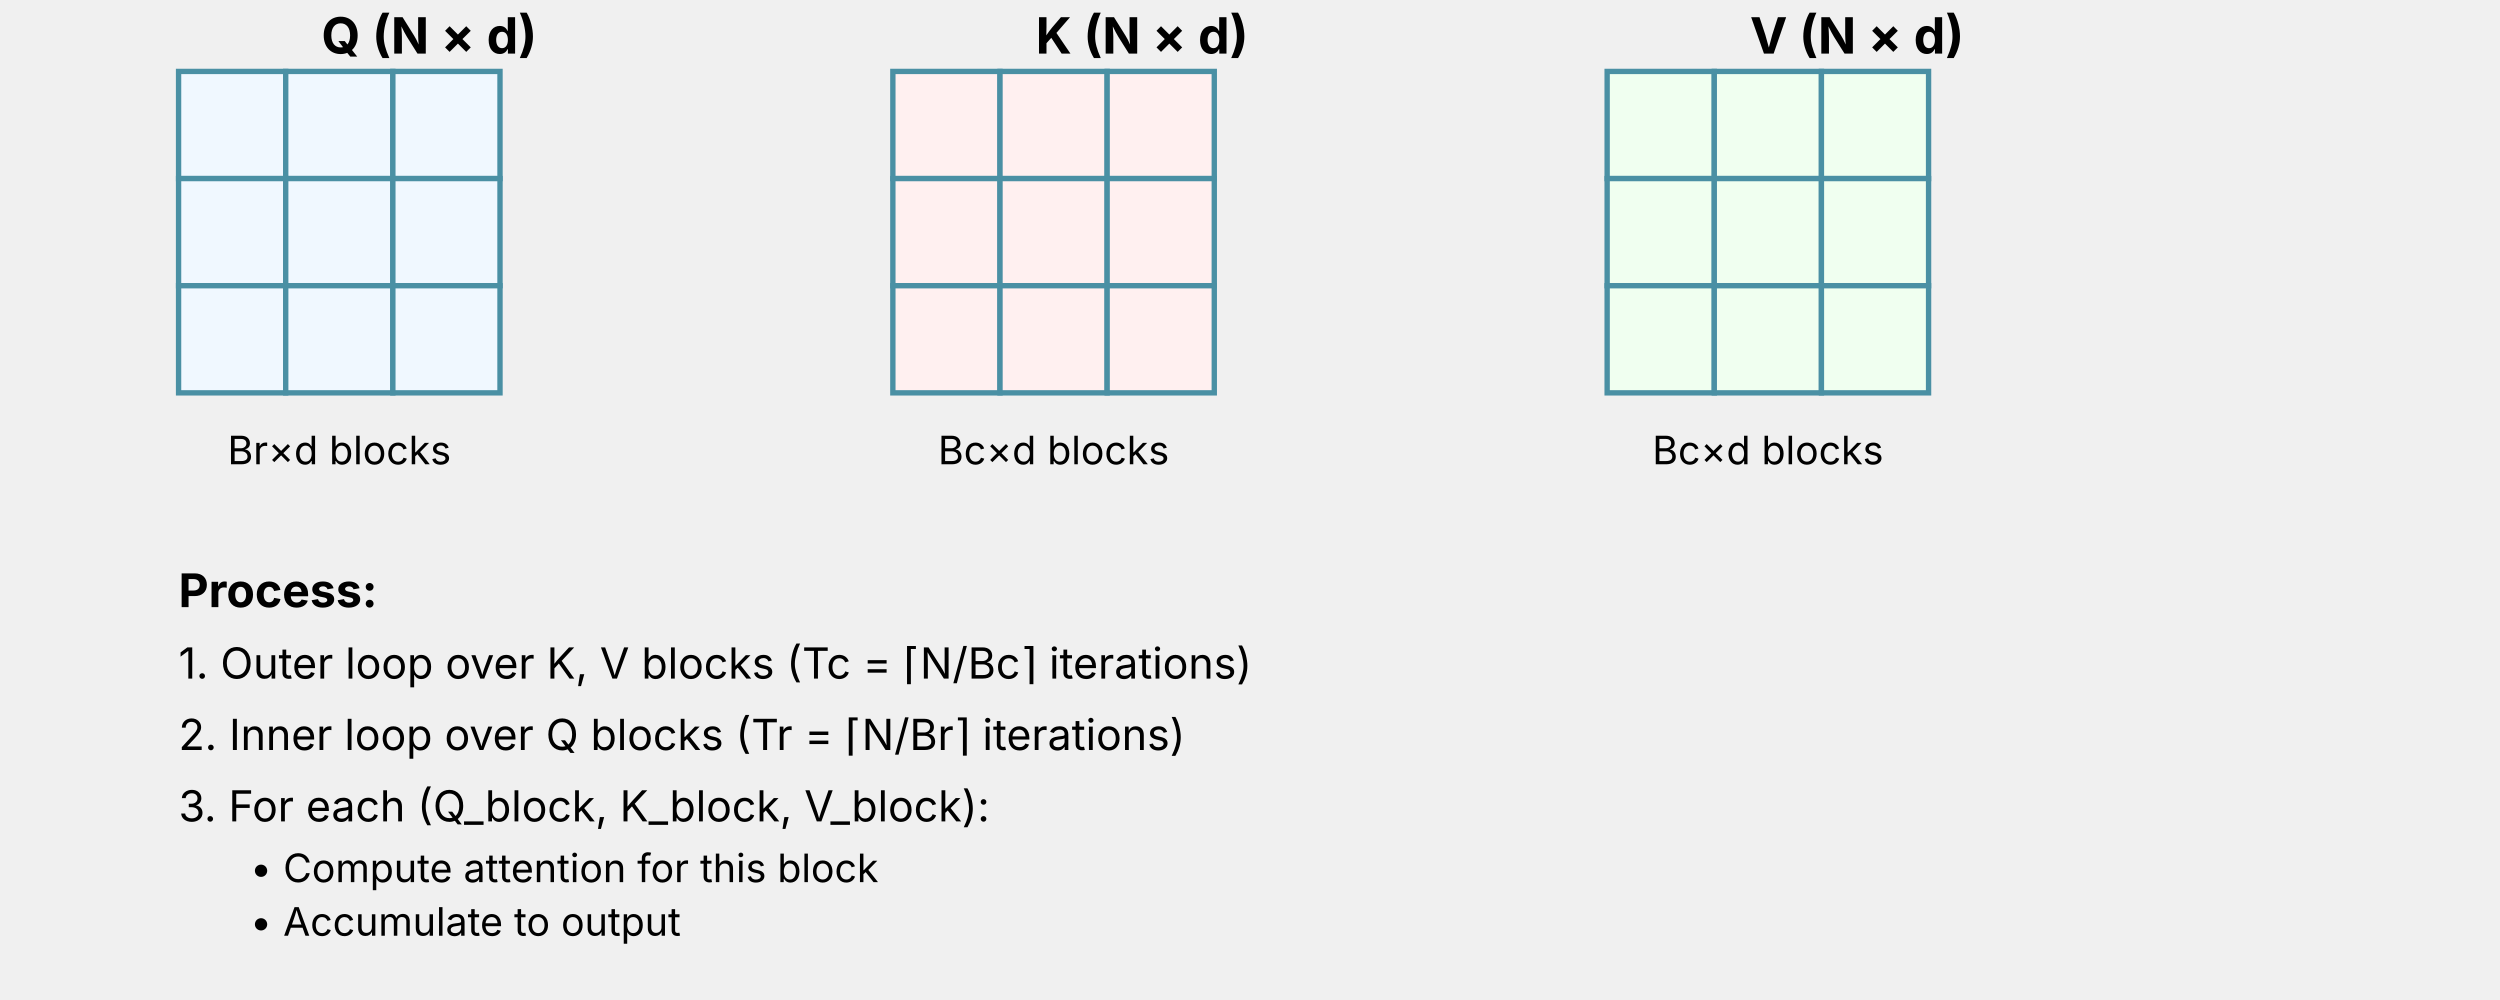
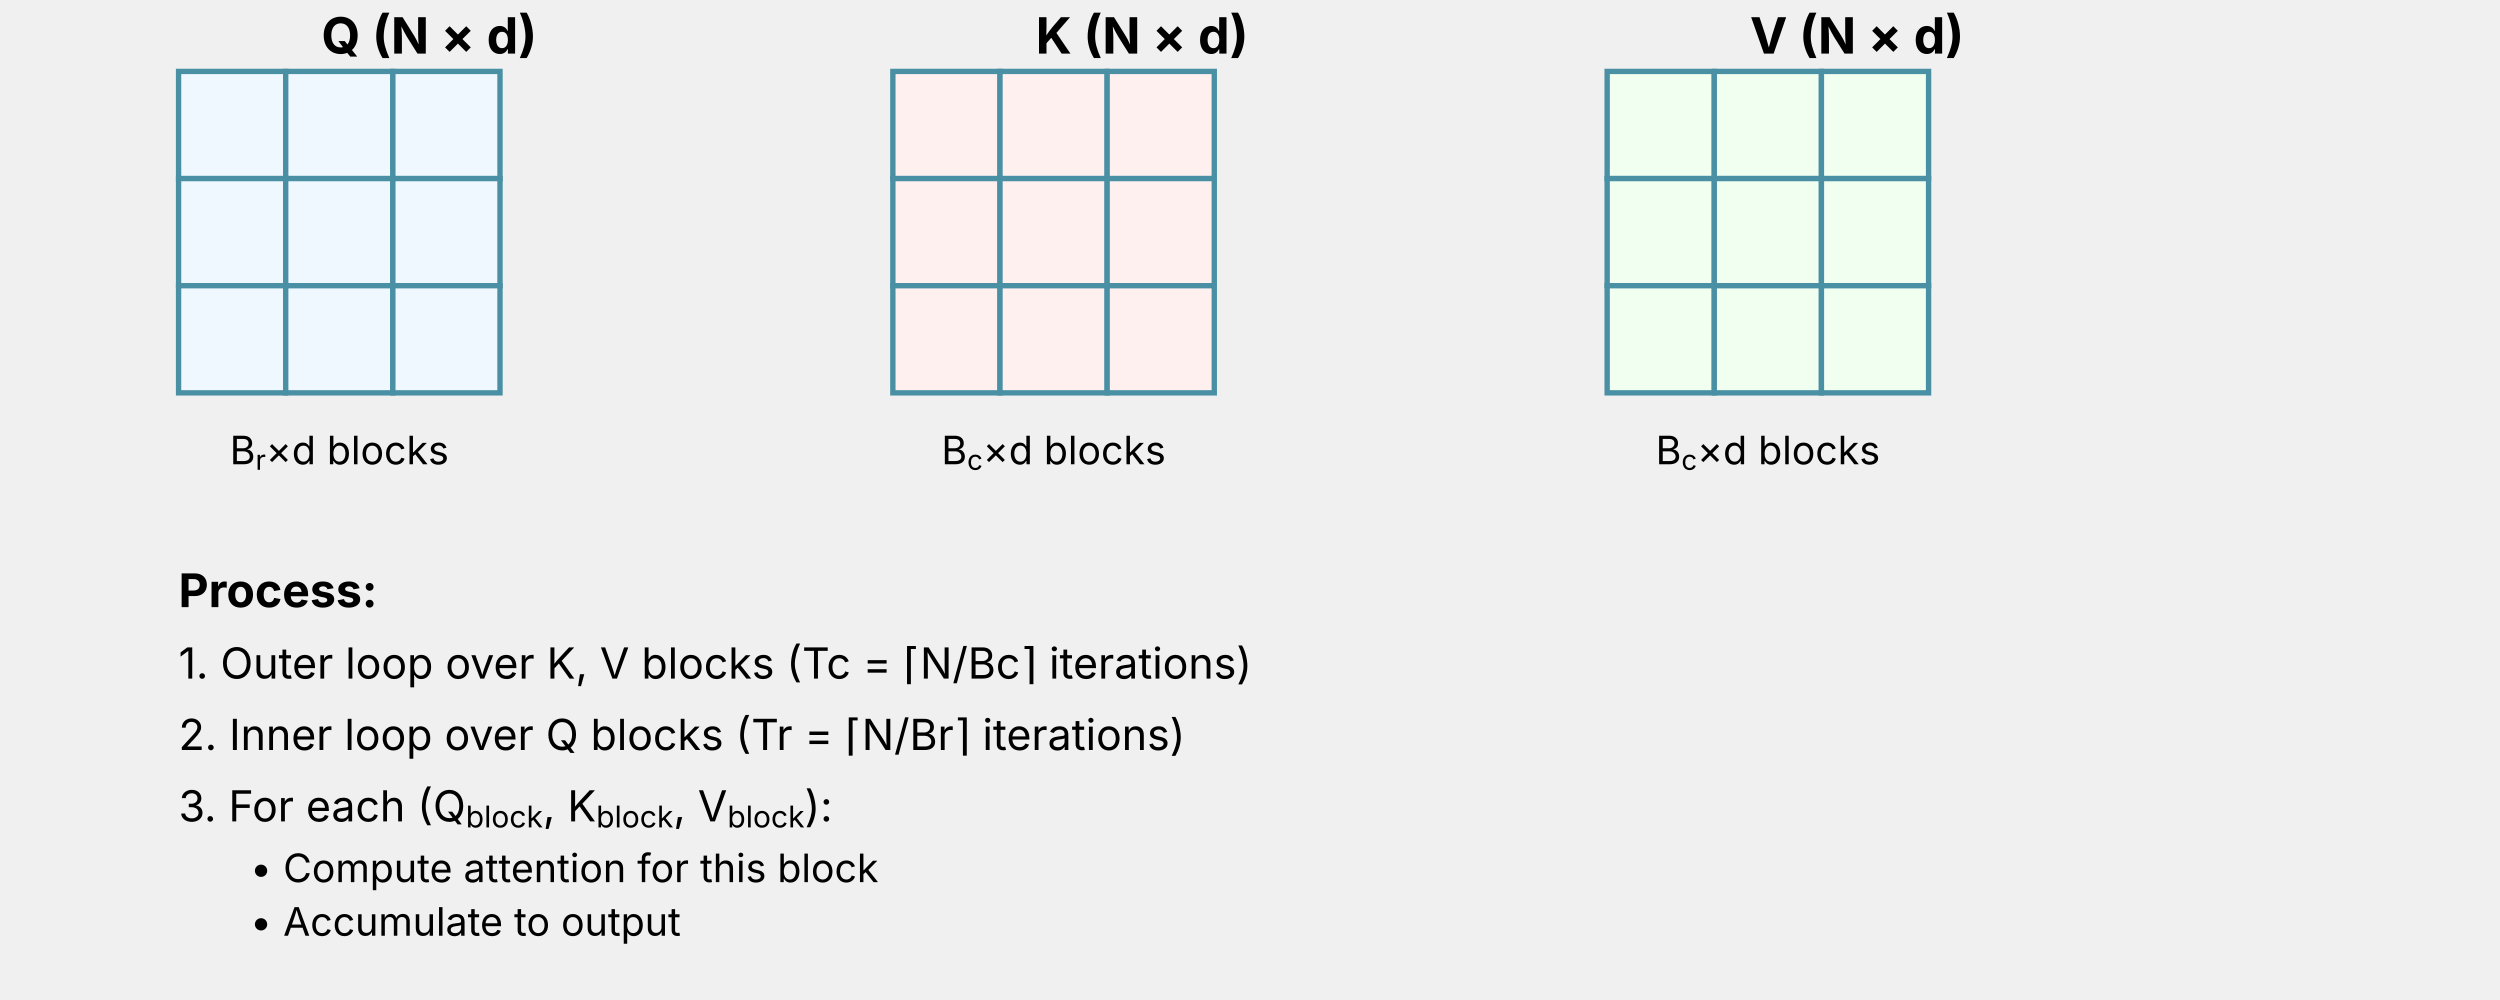
<svg xmlns="http://www.w3.org/2000/svg" viewBox="0 0 700 280" style="max-width: 700px; margin: 20px 0">
  <style>
    /* Light mode (default) */
    text { fill: #000000; }
    .axis-text { fill: #000000; }
    .label-text { fill: #666666; }
    line[stroke="#333"] { stroke: #333333; }
    .tile { fill: #f0f8ff; }

    /* Dark mode */
    @media (prefers-color-scheme: dark) {
      text { fill: #ffffff; }
      .axis-text { fill: #ffffff; }
      .label-text { fill: #cccccc; }
      line[stroke="#333"] { stroke: #cccccc; }
      .tile { fill: #1a3a4a; }

      /* Keep white text white in dark mode (for colored backgrounds) */
      text[fill="#fff"],
      text[fill="#ffffff"],
      text[fill="white"] {
        fill: #ffffff;
      }

      /* Keep colored text readable in dark mode */
      text[fill="#E57373"] { fill: #ef5350; }
      text[fill="#81C784"] { fill: #66bb6a; }
      text[fill="#FFB74D"] { fill: #ffa726; }
      text[fill="#4A90A4"] { fill: #4fc3f7; }

      /* Override dark inline text colors */
      text[fill="#000"],
      text[fill="#000000"],
      text[fill="#333"],
      text[fill="#555"],
      text[fill="#666"] {
        fill: #ffffff;
      }

      /* Darken backgrounds in dark mode */
      rect[fill="#fff0f0"] { fill: #4a2d2d; }
      rect[fill="#f0fff0"] { fill: #2d4a2d; }
    }
  </style>
  <g transform="translate(50, 20)">
    <text x="40" y="-5" font-family="system-ui, -apple-system, sans-serif" font-size="14" font-weight="bold">Q (N × d)</text>
    <rect x="0" y="0" width="30" height="30" class="tile" stroke="#4A90A4" stroke-width="1.5" />
    <rect x="30" y="0" width="30" height="30" class="tile" stroke="#4A90A4" stroke-width="1.5" />
    <rect x="60" y="0" width="30" height="30" class="tile" stroke="#4A90A4" stroke-width="1.5" />
    <rect x="0" y="30" width="30" height="30" class="tile" stroke="#4A90A4" stroke-width="1.5" />
    <rect x="30" y="30" width="30" height="30" class="tile" stroke="#4A90A4" stroke-width="1.5" />
    <rect x="60" y="30" width="30" height="30" class="tile" stroke="#4A90A4" stroke-width="1.5" />
    <rect x="0" y="60" width="30" height="30" class="tile" stroke="#4A90A4" stroke-width="1.5" />
    <rect x="30" y="60" width="30" height="30" class="tile" stroke="#4A90A4" stroke-width="1.5" />
    <rect x="60" y="60" width="30" height="30" class="tile" stroke="#4A90A4" stroke-width="1.5" />
-     <text x="45" y="110" font-family="system-ui, -apple-system, sans-serif" font-size="11" text-anchor="middle" fill="#000">Br×d blocks</text>
+     <text x="45" y="110" font-family="system-ui, -apple-system, sans-serif" font-size="11" text-anchor="middle" fill="#000">B<tspan baseline-shift="sub" font-size="7.7">r</tspan>×d blocks</text>
  </g>
  <g transform="translate(250, 20)">
    <text x="40" y="-5" font-family="system-ui, -apple-system, sans-serif" font-size="14" font-weight="bold">K (N × d)</text>
    <rect x="0" y="0" width="30" height="30" fill="#fff0f0" stroke="#4A90A4" stroke-width="1.5" />
    <rect x="30" y="0" width="30" height="30" fill="#fff0f0" stroke="#4A90A4" stroke-width="1.5" />
    <rect x="60" y="0" width="30" height="30" fill="#fff0f0" stroke="#4A90A4" stroke-width="1.5" />
    <rect x="0" y="30" width="30" height="30" fill="#fff0f0" stroke="#4A90A4" stroke-width="1.5" />
    <rect x="30" y="30" width="30" height="30" fill="#fff0f0" stroke="#4A90A4" stroke-width="1.5" />
    <rect x="60" y="30" width="30" height="30" fill="#fff0f0" stroke="#4A90A4" stroke-width="1.5" />
    <rect x="0" y="60" width="30" height="30" fill="#fff0f0" stroke="#4A90A4" stroke-width="1.5" />
    <rect x="30" y="60" width="30" height="30" fill="#fff0f0" stroke="#4A90A4" stroke-width="1.5" />
    <rect x="60" y="60" width="30" height="30" fill="#fff0f0" stroke="#4A90A4" stroke-width="1.5" />
-     <text x="45" y="110" font-family="system-ui, -apple-system, sans-serif" font-size="11" text-anchor="middle" fill="#000">Bc×d blocks</text>
+     <text x="45" y="110" font-family="system-ui, -apple-system, sans-serif" font-size="11" text-anchor="middle" fill="#000">B<tspan baseline-shift="sub" font-size="7.7">c</tspan>×d blocks</text>
  </g>
  <g transform="translate(450, 20)">
    <text x="40" y="-5" font-family="system-ui, -apple-system, sans-serif" font-size="14" font-weight="bold">V (N × d)</text>
    <rect x="0" y="0" width="30" height="30" fill="#f0fff0" stroke="#4A90A4" stroke-width="1.5" />
    <rect x="30" y="0" width="30" height="30" fill="#f0fff0" stroke="#4A90A4" stroke-width="1.5" />
    <rect x="60" y="0" width="30" height="30" fill="#f0fff0" stroke="#4A90A4" stroke-width="1.5" />
    <rect x="0" y="30" width="30" height="30" fill="#f0fff0" stroke="#4A90A4" stroke-width="1.5" />
    <rect x="30" y="30" width="30" height="30" fill="#f0fff0" stroke="#4A90A4" stroke-width="1.5" />
    <rect x="60" y="30" width="30" height="30" fill="#f0fff0" stroke="#4A90A4" stroke-width="1.5" />
    <rect x="0" y="60" width="30" height="30" fill="#f0fff0" stroke="#4A90A4" stroke-width="1.5" />
    <rect x="30" y="60" width="30" height="30" fill="#f0fff0" stroke="#4A90A4" stroke-width="1.5" />
    <rect x="60" y="60" width="30" height="30" fill="#f0fff0" stroke="#4A90A4" stroke-width="1.5" />
-     <text x="45" y="110" font-family="system-ui, -apple-system, sans-serif" font-size="11" text-anchor="middle" fill="#000">Bc×d blocks</text>
+     <text x="45" y="110" font-family="system-ui, -apple-system, sans-serif" font-size="11" text-anchor="middle" fill="#000">B<tspan baseline-shift="sub" font-size="7.7">c</tspan>×d blocks</text>
  </g>
  <g transform="translate(50, 170)">
    <text x="0" y="0" font-family="system-ui, -apple-system, sans-serif" font-size="13" font-weight="bold">Process:</text>
    <text x="0" y="20" font-family="system-ui, -apple-system, sans-serif" font-size="12">1. Outer loop over K, V blocks (Tc = ⌈N/Bc⌉ iterations)</text>
    <text x="0" y="40" font-family="system-ui, -apple-system, sans-serif" font-size="12">2. Inner loop over Q blocks (Tr = ⌈N/Br⌉ iterations)</text>
-     <text x="0" y="60" font-family="system-ui, -apple-system, sans-serif" font-size="12">3. For each (Q_block, K_block, V_block):</text>
+     <text x="0" y="60" font-family="system-ui, -apple-system, sans-serif" font-size="12">3. For each (Q<tspan baseline-shift="sub" font-size="8.4">block</tspan>, K<tspan baseline-shift="sub" font-size="8.4">block</tspan>, V<tspan baseline-shift="sub" font-size="8.4">block</tspan>):</text>
    <text x="20" y="77" font-family="system-ui, -apple-system, sans-serif" font-size="11">• Compute attention for this block</text>
    <text x="20" y="92" font-family="system-ui, -apple-system, sans-serif" font-size="11">• Accumulate to output</text>
  </g>
</svg>
